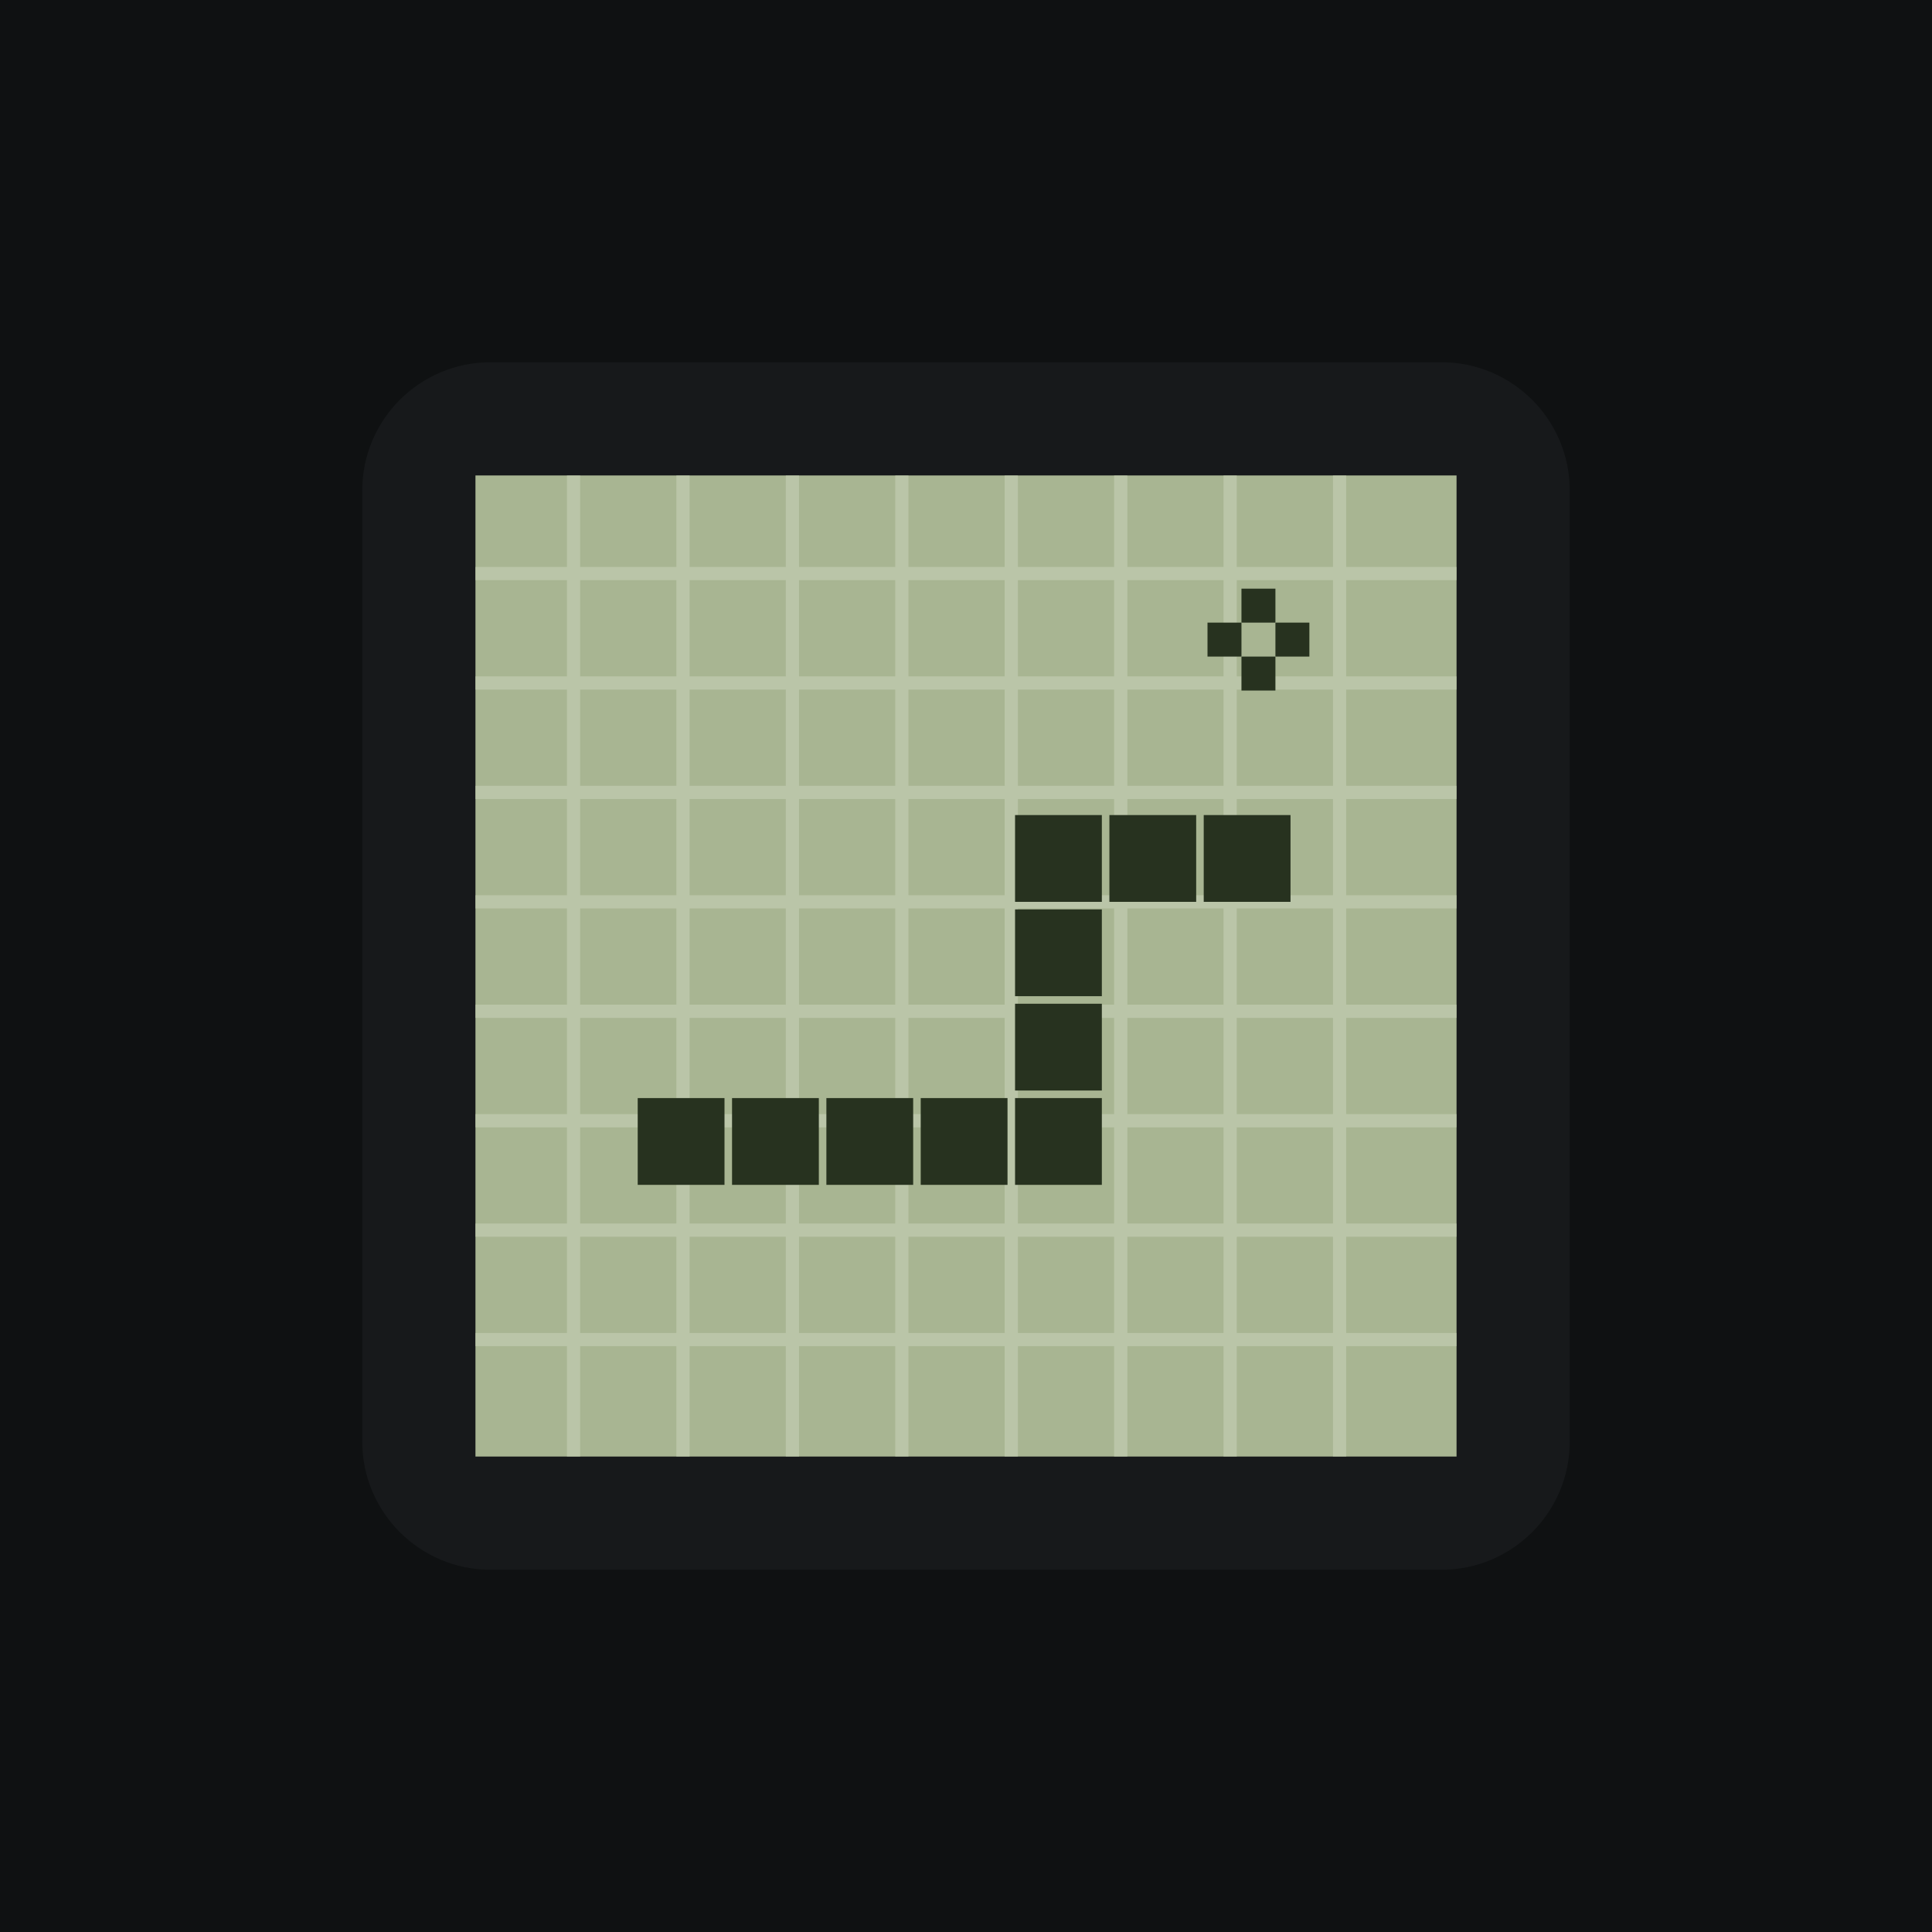
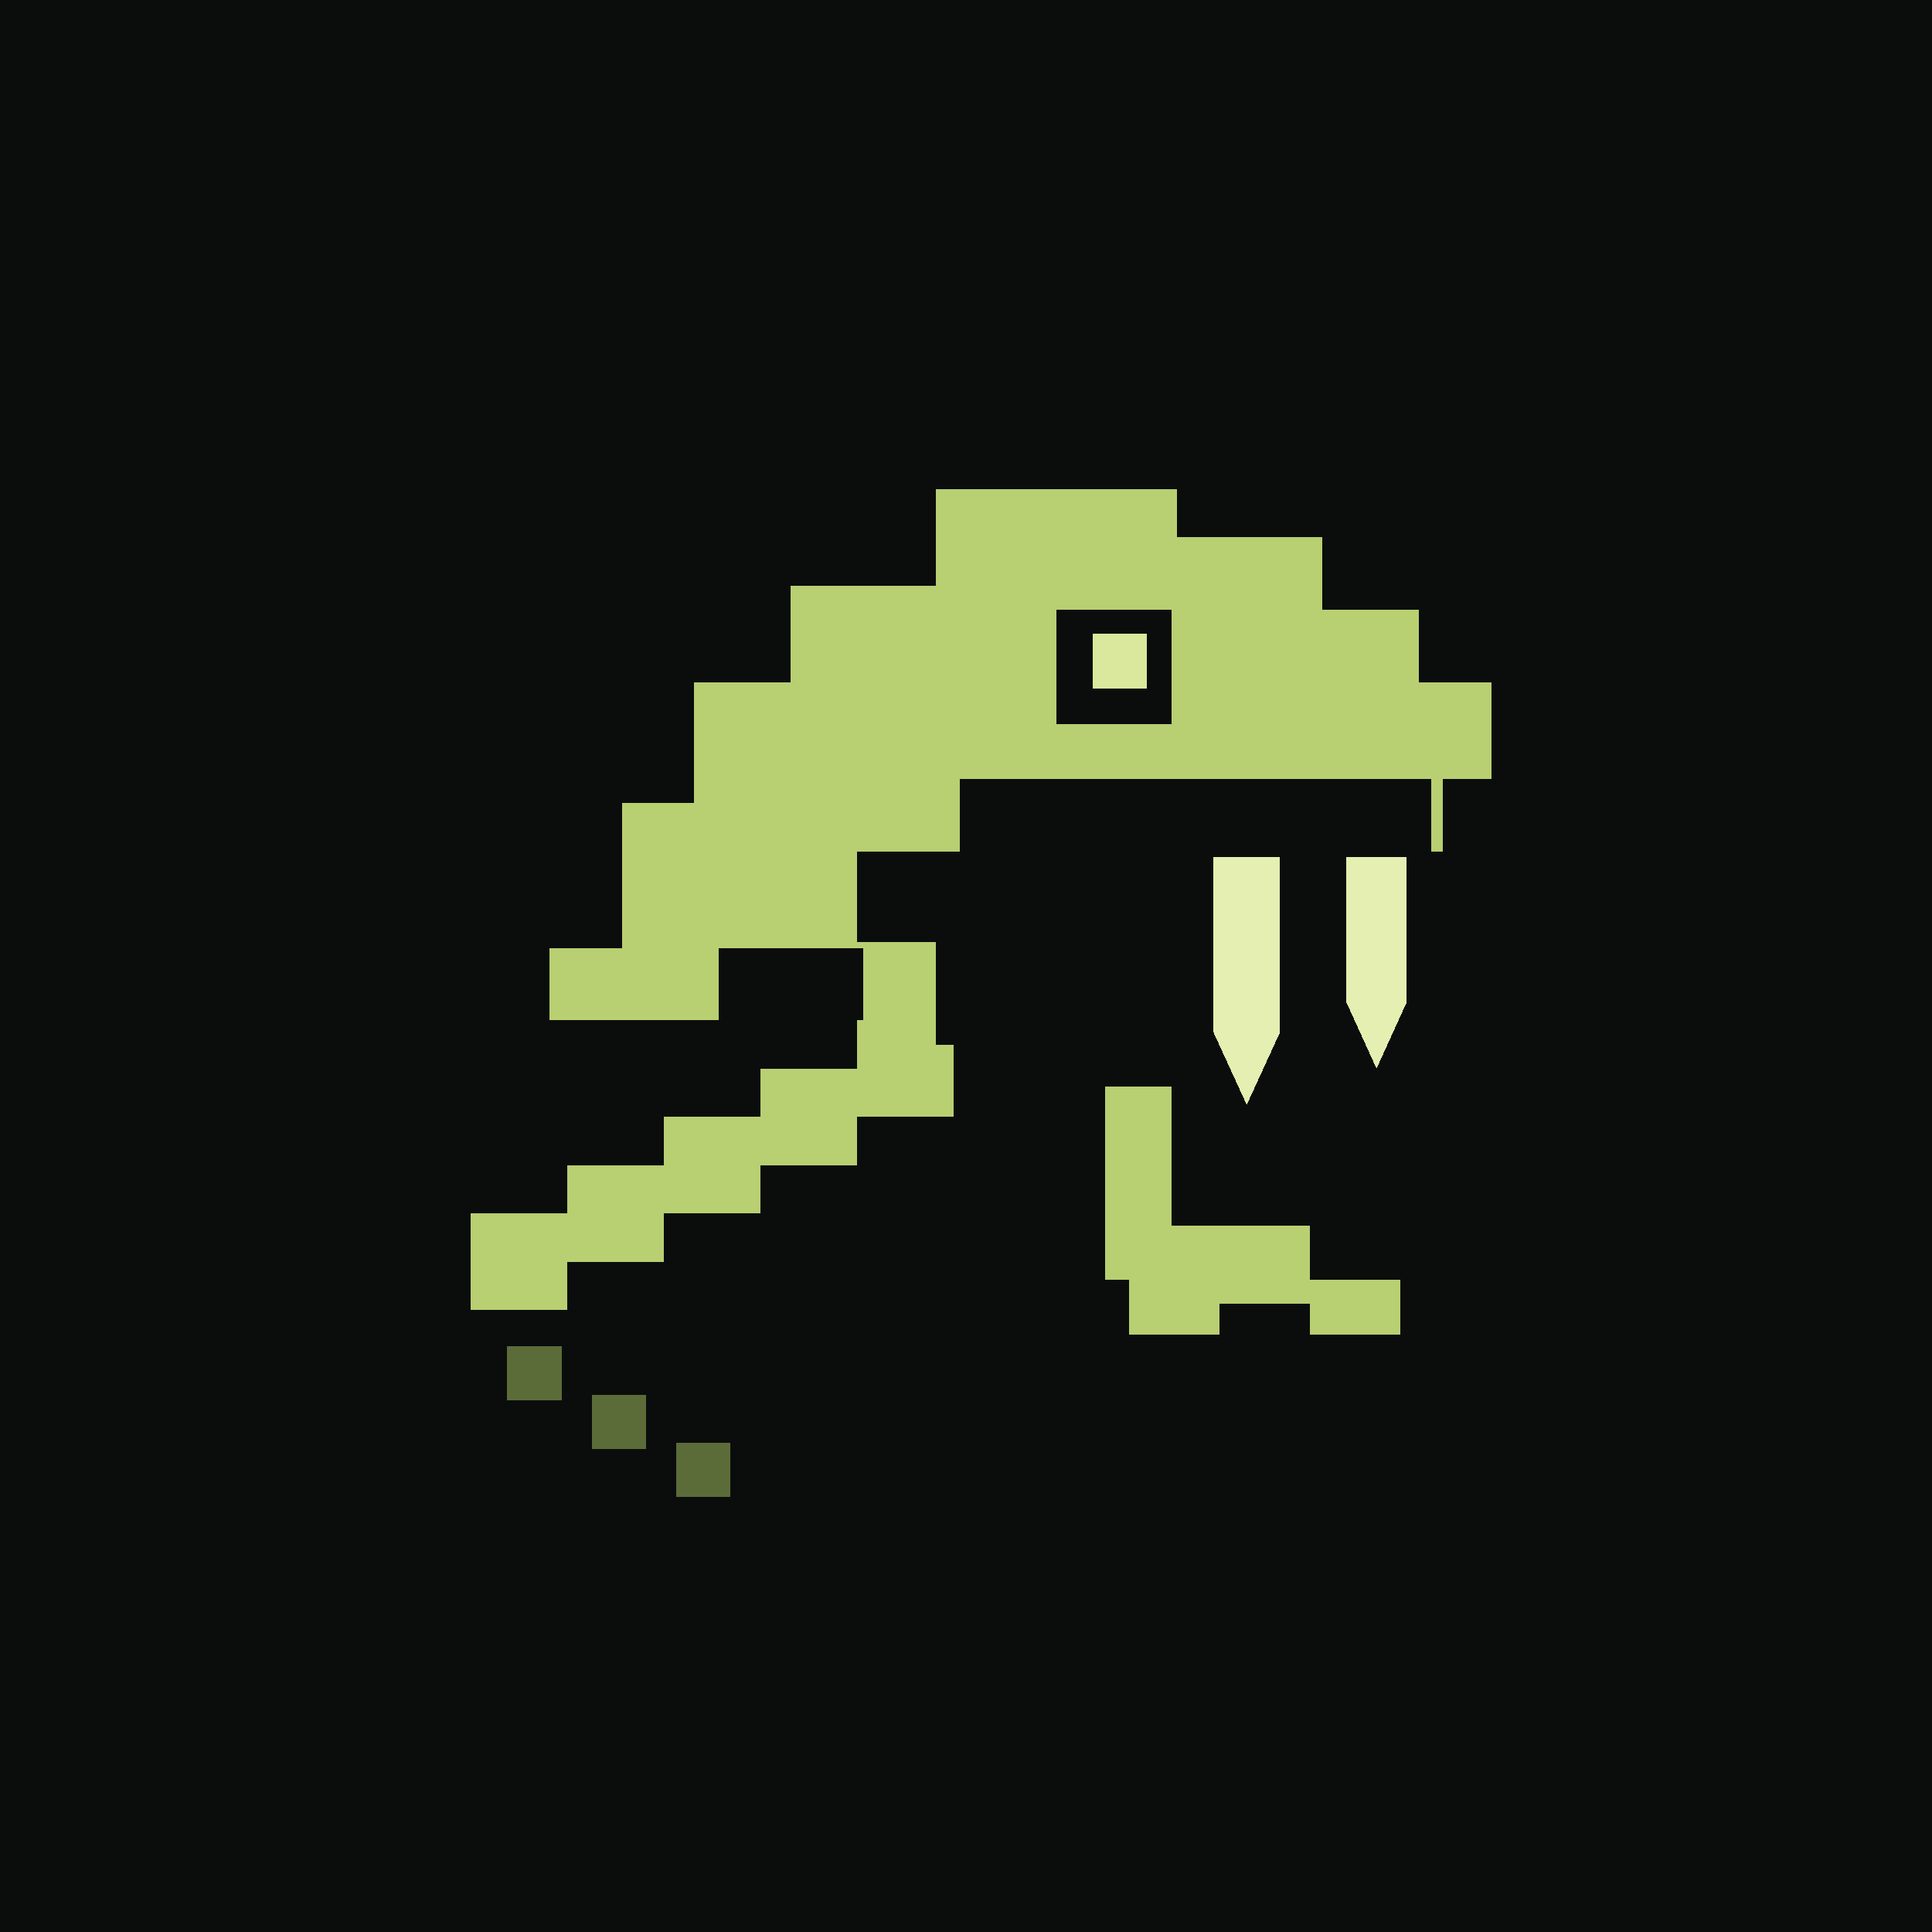
<svg xmlns="http://www.w3.org/2000/svg" viewBox="0 0 512 512">
-   <rect width="512" height="512" fill="#0f1112" />
-   <rect x="96" y="96" width="320" height="320" rx="34" fill="#17191b" />
-   <rect x="126" y="126" width="260" height="260" fill="#a8b592" />
-   <g stroke="#c2ccb1" stroke-width="3.5" opacity=".7">
-     <path d="M152 126V386M181 126V386M210 126V386M239 126V386M268 126V386M297 126V386M326 126V386M355 126V386" />
-     <path d="M126 152H386M126 181H386M126 210H386M126 239H386M126 268H386M126 297H386M126 326H386M126 355H386" />
-   </g>
-   <g fill="#27321f">
-     <rect x="169" y="291" width="23" height="23" />
-     <rect x="194" y="291" width="23" height="23" />
-     <rect x="219" y="291" width="23" height="23" />
-     <rect x="244" y="291" width="23" height="23" />
-     <rect x="269" y="291" width="23" height="23" />
-     <rect x="269" y="266" width="23" height="23" />
-     <rect x="269" y="241" width="23" height="23" />
-     <rect x="269" y="216" width="23" height="23" />
-     <rect x="294" y="216" width="23" height="23" />
-     <rect x="319" y="216" width="23" height="23" />
-     <rect x="320" y="165" width="9" height="9" />
-     <rect x="329" y="156" width="9" height="9" />
-     <rect x="329" y="174" width="9" height="9" />
-     <rect x="338" y="165" width="9" height="9" />
+   <rect width="512" height="512" fill="#0b0d0d" />
+   <g transform="translate(51.2 51.2) scale(.8)">
+     <g fill="#b8cf72" shape-rendering="crispEdges">
+       <rect x="92" y="338" width="32" height="32" />
+       <rect x="124" y="322" width="32" height="32" />
+       <rect x="156" y="306" width="32" height="32" />
+       <rect x="188" y="290" width="32" height="32" />
+       <rect x="220" y="274" width="32" height="32" />
+       <path d="M118 250h24v-48h24v-40h32v-32h48V98h80v16h48v24h32v24h24v32h-16v24h-72v-16h-40v24h-32v48h-48v-24h-48v24h-56z" />
+     </g>
+     <g fill="#0b0d0d" shape-rendering="crispEdges">
+       <rect x="286" y="138" width="38" height="38" />
+       <rect x="298" y="146" width="18" height="18" fill="#d9e89c" />
+       <path d="M254 194h156v28h-24v28h-28v28h-32v30h-46v-26h-34v-34h-26v-30h34z" />
+     </g>
+     <g fill="#e4efb1" shape-rendering="crispEdges">
+       <path d="M338 220h22v58l-11 24-11-24z" />
+       <path d="M382 220h20v48l-10 22-10-22z" />
+     </g>
+     <path d="M302 296h22v46h46v18h30v18h-30v-10h-30v10h-30v-18h-8z" fill="#b8cf72" shape-rendering="crispEdges" />
+     <g fill="#718344" opacity=".8" shape-rendering="crispEdges">
+       <rect x="104" y="382" width="18" height="18" />
+       <rect x="132" y="398" width="18" height="18" />
+       <rect x="160" y="414" width="18" height="18" />
+     </g>
  </g>
</svg>
